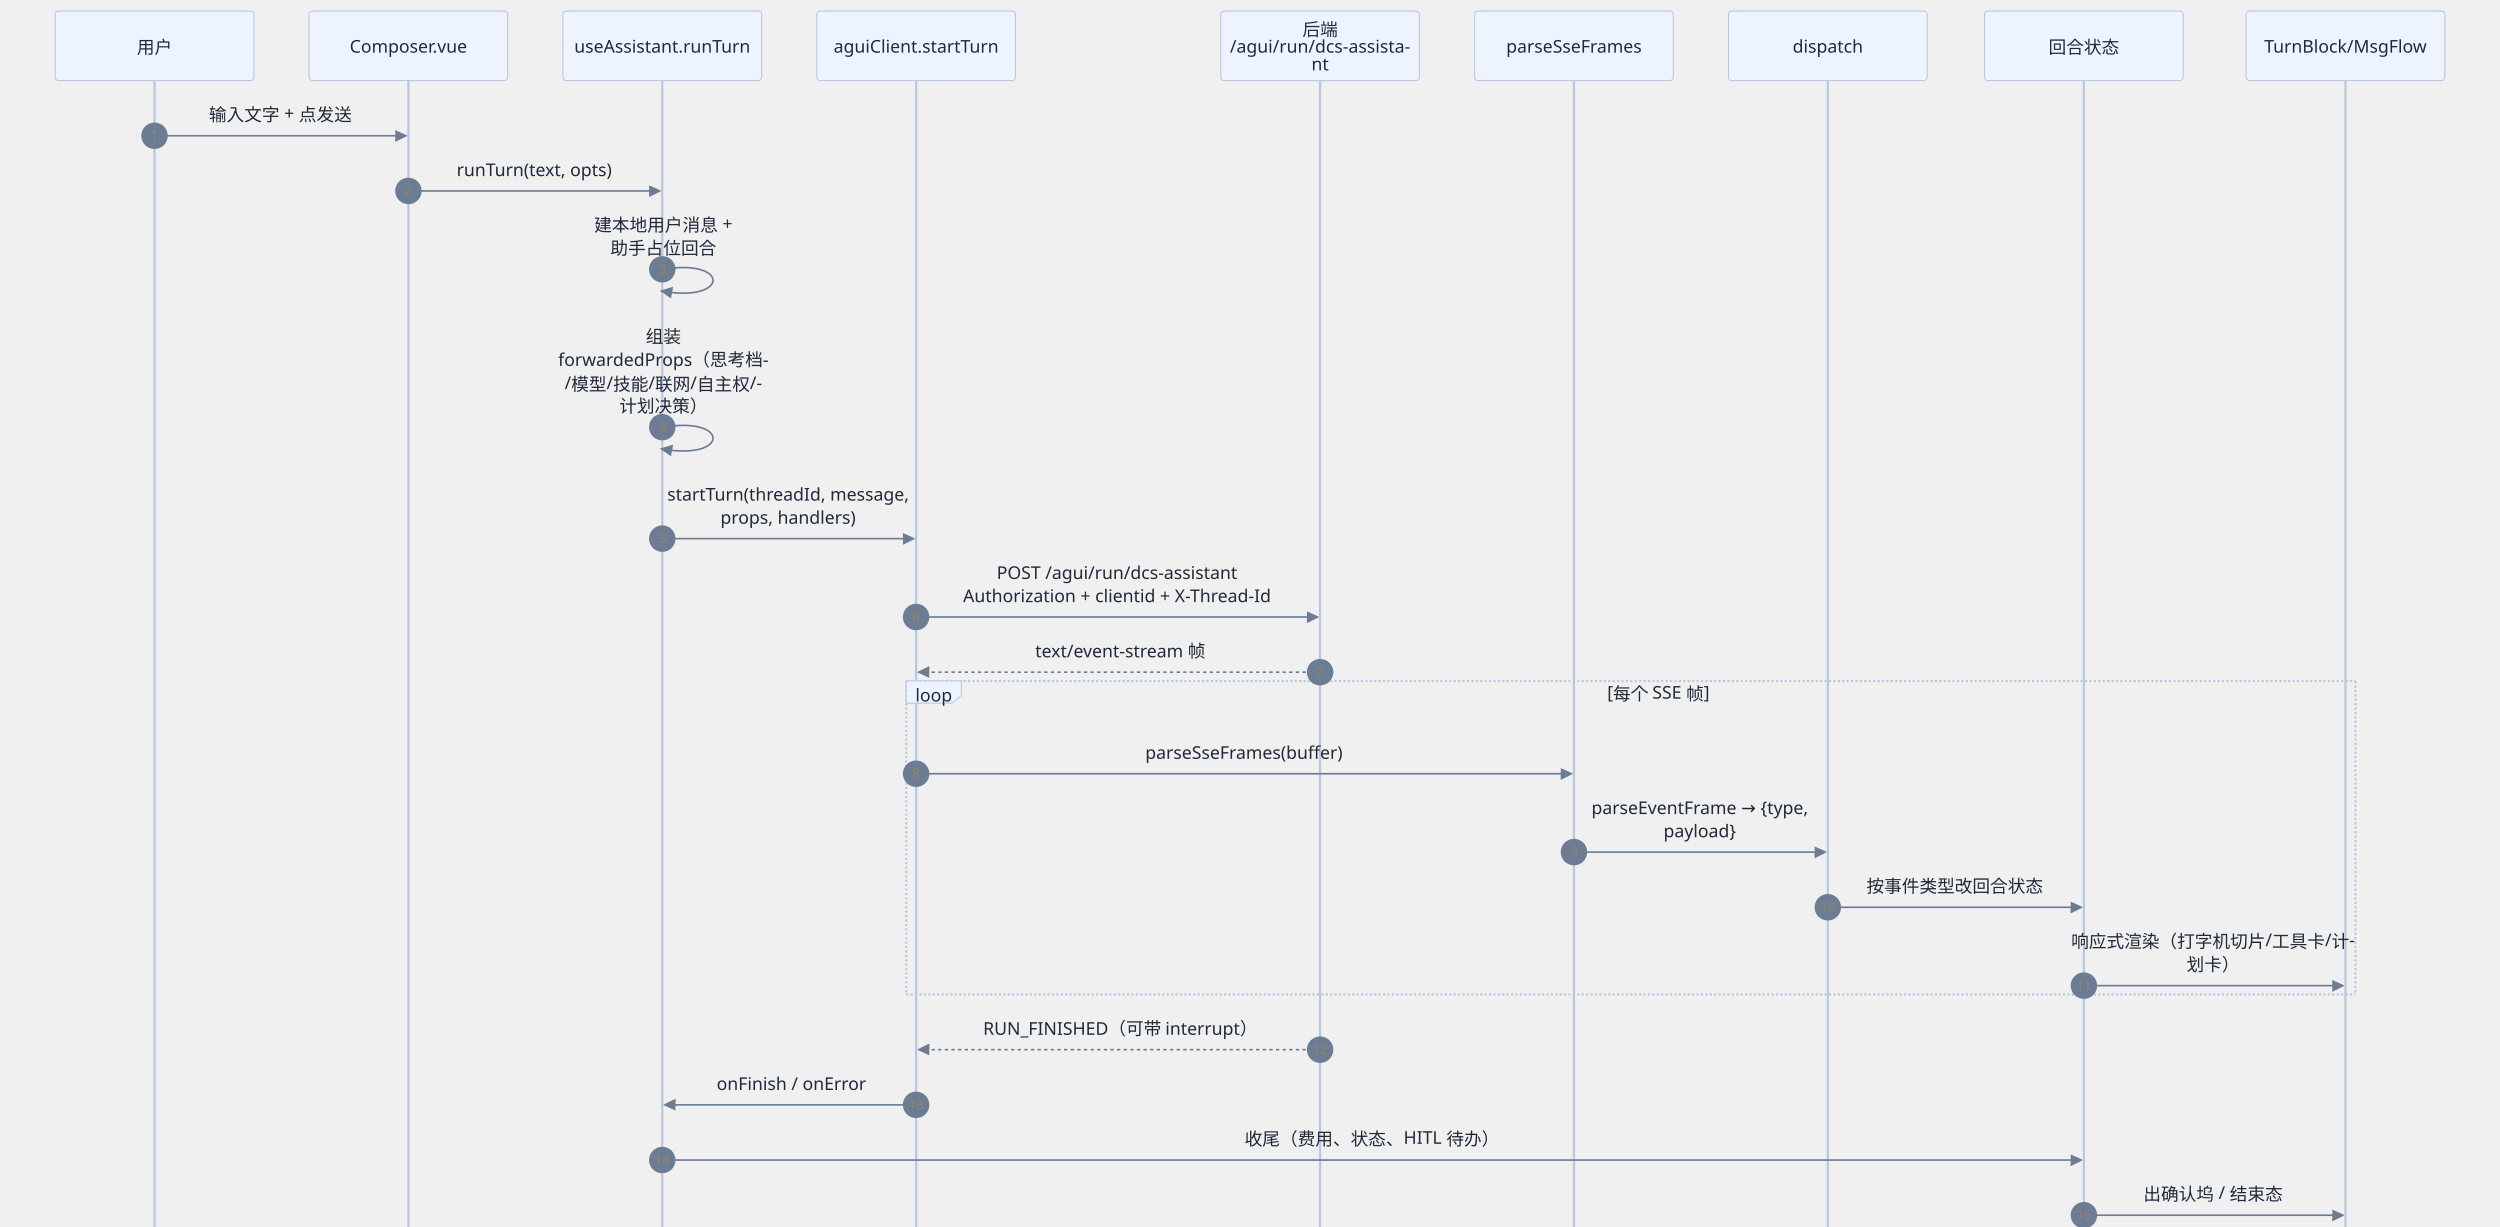
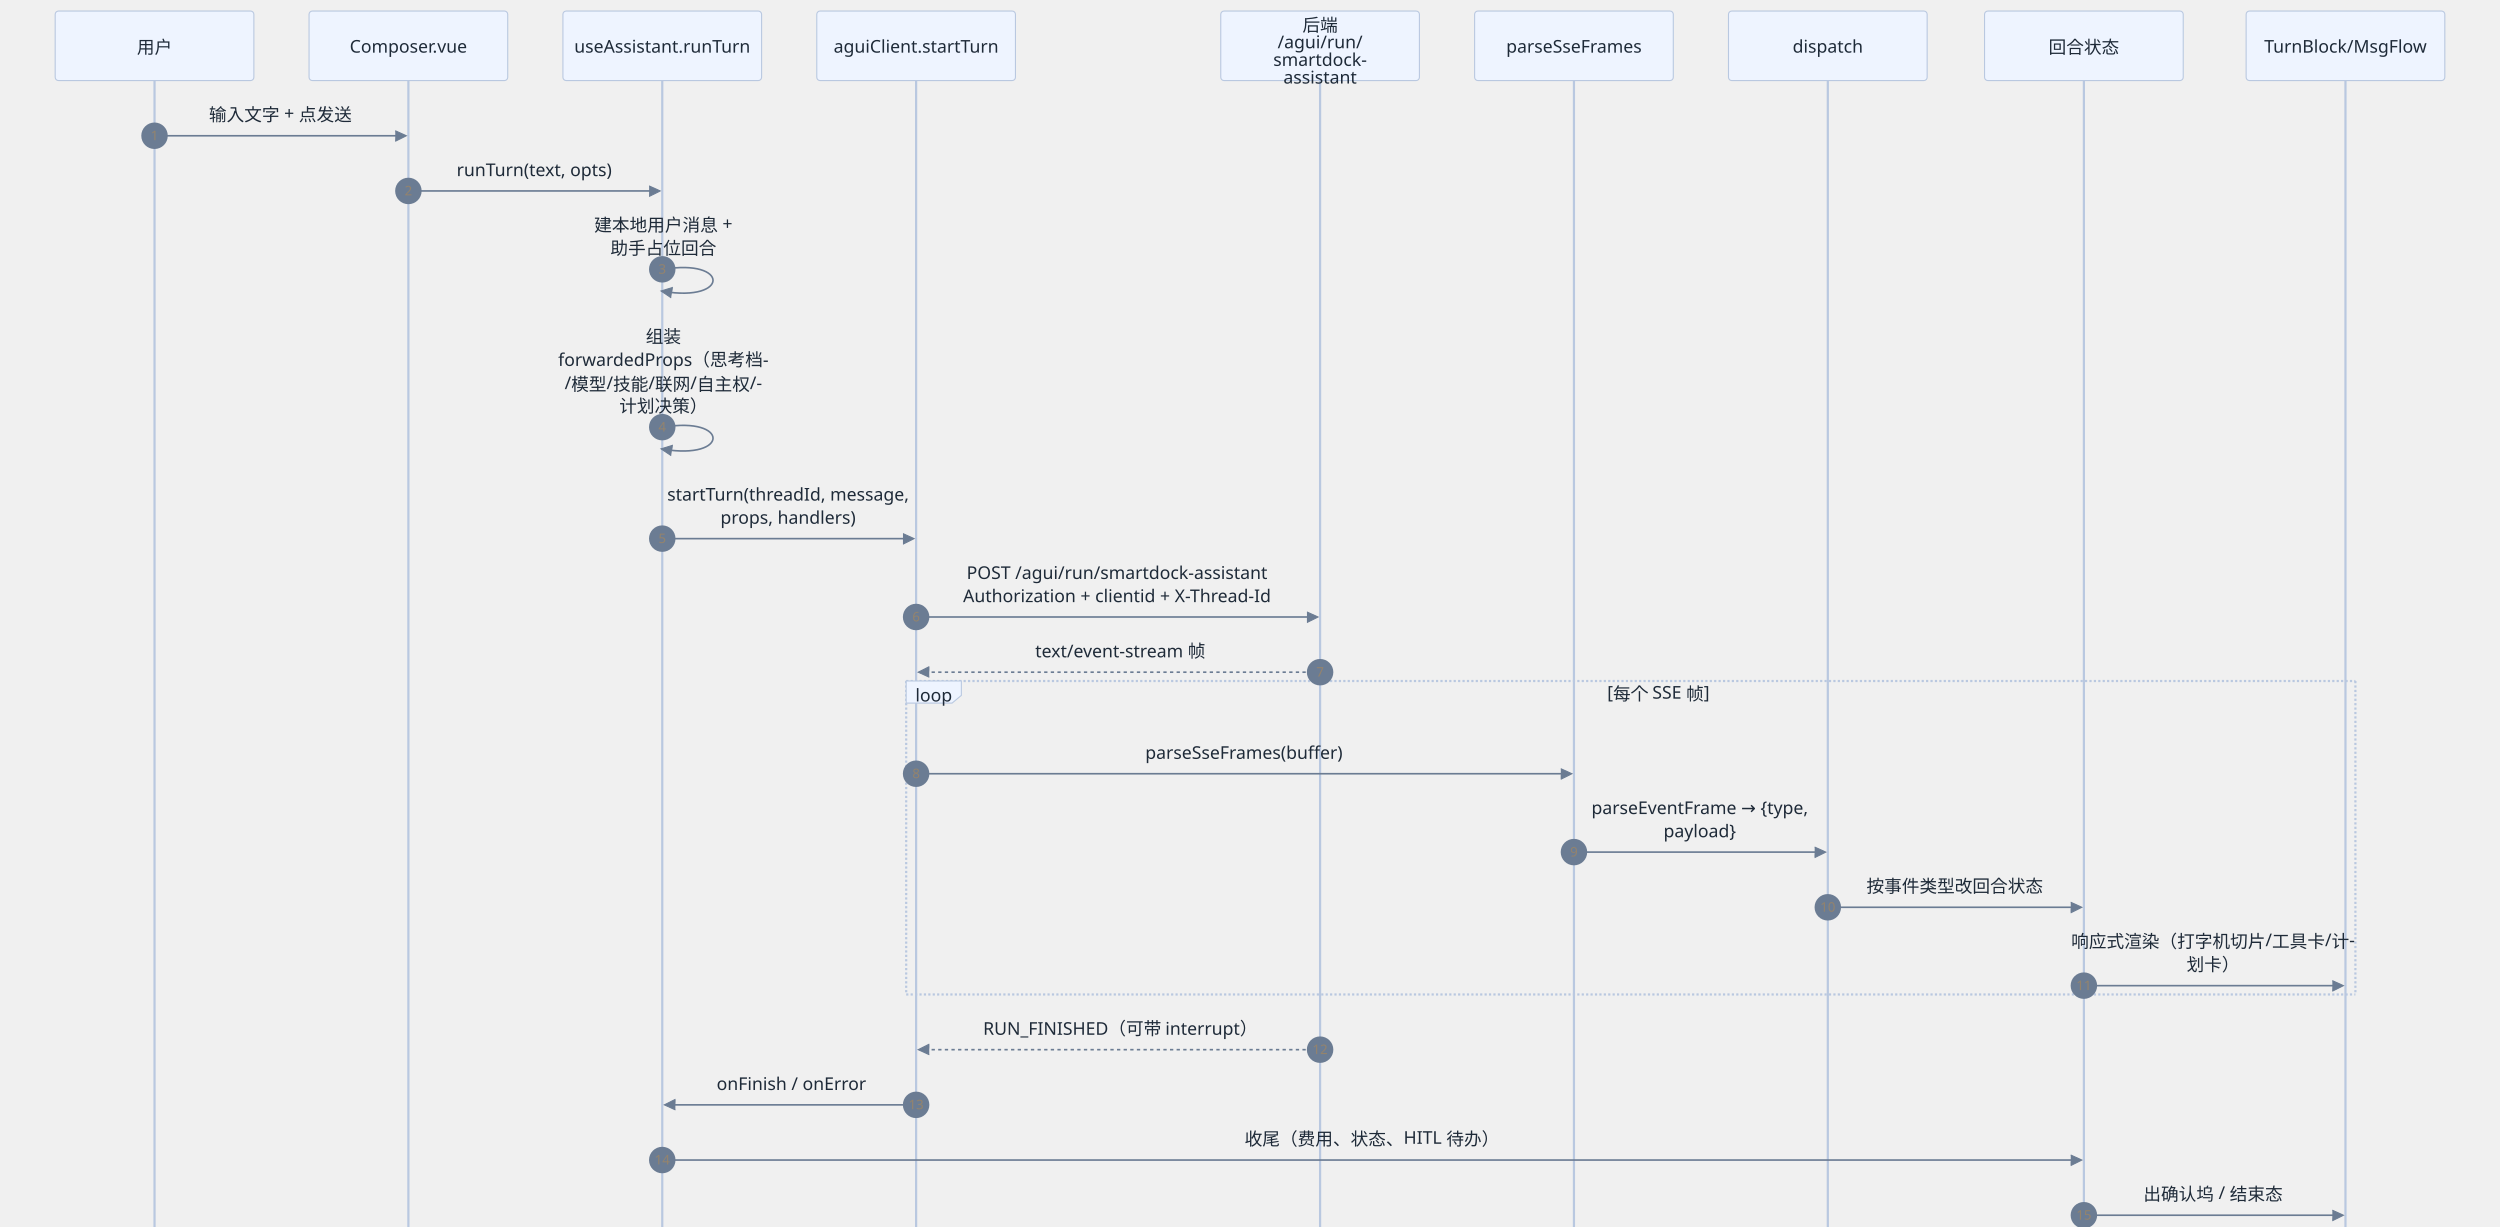
<svg xmlns="http://www.w3.org/2000/svg" id="mfrontend07" width="100%" style="max-width: 2265px;" viewBox="-50 -10 2265 1111" role="graphics-document document" aria-roledescription="sequence">
  <g>
    <line id="actor59" x1="2075" y1="63" x2="2075" y2="2000" class="actor-line 200" stroke-width="0.5px" stroke="#999" name="V" data-et="life-line" data-id="V" />
    <g id="root-59" data-et="participant" data-type="participant" data-id="V">
      <rect x="1985" y="0" fill="#eaeaea" stroke="#666" width="180" height="63" name="V" rx="3" ry="3" class="actor actor-top" />
      <text x="2075" y="31.5" dominant-baseline="central" alignment-baseline="central" class="actor actor-box" style="text-anchor: middle; font-size: 16px; font-weight: 400; font-family: &quot;Microsoft YaHei&quot;, &quot;PingFang SC&quot;, &quot;Noto Sans SC&quot;, sans-serif;">
        <tspan x="2075" dy="0">TurnBlock/MsgFlow</tspan>
      </text>
    </g>
  </g>
  <g>
    <line id="actor58" x1="1838" y1="63" x2="1838" y2="2000" class="actor-line 200" stroke-width="0.5px" stroke="#999" name="T" data-et="life-line" data-id="T" />
    <g id="root-58" data-et="participant" data-type="participant" data-id="T">
      <rect x="1748" y="0" fill="#eaeaea" stroke="#666" width="180" height="63" name="T" rx="3" ry="3" class="actor actor-top" />
      <text x="1838" y="31.5" dominant-baseline="central" alignment-baseline="central" class="actor actor-box" style="text-anchor: middle; font-size: 16px; font-weight: 400; font-family: &quot;Microsoft YaHei&quot;, &quot;PingFang SC&quot;, &quot;Noto Sans SC&quot;, sans-serif;">
        <tspan x="1838" dy="0">回合状态</tspan>
      </text>
    </g>
  </g>
  <g>
    <line id="actor57" x1="1606" y1="63" x2="1606" y2="2000" class="actor-line 200" stroke-width="0.5px" stroke="#999" name="D" data-et="life-line" data-id="D" />
    <g id="root-57" data-et="participant" data-type="participant" data-id="D">
      <rect x="1516" y="0" fill="#eaeaea" stroke="#666" width="180" height="63" name="D" rx="3" ry="3" class="actor actor-top" />
      <text x="1606" y="31.5" dominant-baseline="central" alignment-baseline="central" class="actor actor-box" style="text-anchor: middle; font-size: 16px; font-weight: 400; font-family: &quot;Microsoft YaHei&quot;, &quot;PingFang SC&quot;, &quot;Noto Sans SC&quot;, sans-serif;">
        <tspan x="1606" dy="0">dispatch</tspan>
      </text>
    </g>
  </g>
  <g>
    <line id="actor56" x1="1376" y1="63" x2="1376" y2="2000" class="actor-line 200" stroke-width="0.5px" stroke="#999" name="P" data-et="life-line" data-id="P" />
    <g id="root-56" data-et="participant" data-type="participant" data-id="P">
      <rect x="1286" y="0" fill="#eaeaea" stroke="#666" width="180" height="63" name="P" rx="3" ry="3" class="actor actor-top" />
      <text x="1376" y="31.5" dominant-baseline="central" alignment-baseline="central" class="actor actor-box" style="text-anchor: middle; font-size: 16px; font-weight: 400; font-family: &quot;Microsoft YaHei&quot;, &quot;PingFang SC&quot;, &quot;Noto Sans SC&quot;, sans-serif;">
        <tspan x="1376" dy="0">parseSseFrames</tspan>
      </text>
    </g>
  </g>
  <g>
    <line id="actor55" x1="1146" y1="63" x2="1146" y2="2000" class="actor-line 200" stroke-width="0.5px" stroke="#999" name="B" data-et="life-line" data-id="B" />
    <g id="root-55" data-et="participant" data-type="participant" data-id="B">
      <rect x="1056" y="0" fill="#eaeaea" stroke="#666" width="180" height="63" name="B" rx="3" ry="3" class="actor actor-top" />
      <text x="1146" y="31.5" dominant-baseline="central" alignment-baseline="central" class="actor actor-box" style="text-anchor: middle; font-size: 16px; font-weight: 400; font-family: &quot;Microsoft YaHei&quot;, &quot;PingFang SC&quot;, &quot;Noto Sans SC&quot;, sans-serif;">
-         <tspan x="1146" dy="-16">后端</tspan>
-       </text>
-       <text x="1146" y="31.5" dominant-baseline="central" alignment-baseline="central" class="actor actor-box" style="text-anchor: middle; font-size: 16px; font-weight: 400; font-family: &quot;Microsoft YaHei&quot;, &quot;PingFang SC&quot;, &quot;Noto Sans SC&quot;, sans-serif;">
-         <tspan x="1146" dy="0">/agui/run/dcs-assista-</tspan>
-       </text>
-       <text x="1146" y="31.5" dominant-baseline="central" alignment-baseline="central" class="actor actor-box" style="text-anchor: middle; font-size: 16px; font-weight: 400; font-family: &quot;Microsoft YaHei&quot;, &quot;PingFang SC&quot;, &quot;Noto Sans SC&quot;, sans-serif;">
-         <tspan x="1146" dy="16">nt</tspan>
+         <tspan x="1146" dy="-20">后端</tspan>
+       </text>
+       <text x="1146" y="31.5" dominant-baseline="central" alignment-baseline="central" class="actor actor-box" style="text-anchor: middle; font-size: 16px; font-weight: 400; font-family: &quot;Microsoft YaHei&quot;, &quot;PingFang SC&quot;, &quot;Noto Sans SC&quot;, sans-serif;">
+         <tspan x="1146" dy="-4">/agui/run/</tspan>
+       </text>
+       <text x="1146" y="31.5" dominant-baseline="central" alignment-baseline="central" class="actor actor-box" style="text-anchor: middle; font-size: 16px; font-weight: 400; font-family: &quot;Microsoft YaHei&quot;, &quot;PingFang SC&quot;, &quot;Noto Sans SC&quot;, sans-serif;">
+         <tspan x="1146" dy="12">smartdock-</tspan>
+       </text>
+       <text x="1146" y="31.5" dominant-baseline="central" alignment-baseline="central" class="actor actor-box" style="text-anchor: middle; font-size: 16px; font-weight: 400; font-family: &quot;Microsoft YaHei&quot;, &quot;PingFang SC&quot;, &quot;Noto Sans SC&quot;, sans-serif;">
+         <tspan x="1146" dy="28">assistant</tspan>
      </text>
    </g>
  </g>
  <g>
    <line id="actor54" x1="780" y1="63" x2="780" y2="2000" class="actor-line 200" stroke-width="0.5px" stroke="#999" name="AC" data-et="life-line" data-id="AC" />
    <g id="root-54" data-et="participant" data-type="participant" data-id="AC">
      <rect x="690" y="0" fill="#eaeaea" stroke="#666" width="180" height="63" name="AC" rx="3" ry="3" class="actor actor-top" />
      <text x="780" y="31.5" dominant-baseline="central" alignment-baseline="central" class="actor actor-box" style="text-anchor: middle; font-size: 16px; font-weight: 400; font-family: &quot;Microsoft YaHei&quot;, &quot;PingFang SC&quot;, &quot;Noto Sans SC&quot;, sans-serif;">
        <tspan x="780" dy="0">aguiClient.startTurn</tspan>
      </text>
    </g>
  </g>
  <g>
    <line id="actor53" x1="550" y1="63" x2="550" y2="2000" class="actor-line 200" stroke-width="0.5px" stroke="#999" name="UA" data-et="life-line" data-id="UA" />
    <g id="root-53" data-et="participant" data-type="participant" data-id="UA">
      <rect x="460" y="0" fill="#eaeaea" stroke="#666" width="180" height="63" name="UA" rx="3" ry="3" class="actor actor-top" />
      <text x="550" y="31.5" dominant-baseline="central" alignment-baseline="central" class="actor actor-box" style="text-anchor: middle; font-size: 16px; font-weight: 400; font-family: &quot;Microsoft YaHei&quot;, &quot;PingFang SC&quot;, &quot;Noto Sans SC&quot;, sans-serif;">
        <tspan x="550" dy="0">useAssistant.runTurn</tspan>
      </text>
    </g>
  </g>
  <g>
    <line id="actor52" x1="320" y1="63" x2="320" y2="2000" class="actor-line 200" stroke-width="0.5px" stroke="#999" name="C" data-et="life-line" data-id="C" />
    <g id="root-52" data-et="participant" data-type="participant" data-id="C">
      <rect x="230" y="0" fill="#eaeaea" stroke="#666" width="180" height="63" name="C" rx="3" ry="3" class="actor actor-top" />
      <text x="320" y="31.5" dominant-baseline="central" alignment-baseline="central" class="actor actor-box" style="text-anchor: middle; font-size: 16px; font-weight: 400; font-family: &quot;Microsoft YaHei&quot;, &quot;PingFang SC&quot;, &quot;Noto Sans SC&quot;, sans-serif;">
        <tspan x="320" dy="0">Composer.vue</tspan>
      </text>
    </g>
  </g>
  <g>
    <line id="actor51" x1="90" y1="63" x2="90" y2="2000" class="actor-line 200" stroke-width="0.5px" stroke="#999" name="U" data-et="life-line" data-id="U" />
    <g id="root-51" data-et="participant" data-type="participant" data-id="U">
      <rect x="0" y="0" fill="#eaeaea" stroke="#666" width="180" height="63" name="U" rx="3" ry="3" class="actor actor-top" />
      <text x="90" y="31.5" dominant-baseline="central" alignment-baseline="central" class="actor actor-box" style="text-anchor: middle; font-size: 16px; font-weight: 400; font-family: &quot;Microsoft YaHei&quot;, &quot;PingFang SC&quot;, &quot;Noto Sans SC&quot;, sans-serif;">
        <tspan x="90" dy="0">用户</tspan>
      </text>
    </g>
  </g>
  <style>#mfrontend07{font-family:"Microsoft YaHei","PingFang SC","Noto Sans SC",sans-serif;font-size:14px;fill:#1e2a38;}@keyframes edge-animation-frame{from{stroke-dashoffset:0;}}@keyframes dash{to{stroke-dashoffset:0;}}#mfrontend07 .edge-animation-slow{stroke-dasharray:9,5!important;stroke-dashoffset:900;animation:dash 50s linear infinite;stroke-linecap:round;}#mfrontend07 .edge-animation-fast{stroke-dasharray:9,5!important;stroke-dashoffset:900;animation:dash 20s linear infinite;stroke-linecap:round;}#mfrontend07 .error-icon{fill:#ffffff;}#mfrontend07 .error-text{fill:#000000;stroke:#000000;}#mfrontend07 .edge-thickness-normal{stroke-width:1px;}#mfrontend07 .edge-thickness-thick{stroke-width:3.5px;}#mfrontend07 .edge-pattern-solid{stroke-dasharray:0;}#mfrontend07 .edge-thickness-invisible{stroke-width:0;fill:none;}#mfrontend07 .edge-pattern-dashed{stroke-dasharray:3;}#mfrontend07 .edge-pattern-dotted{stroke-dasharray:2;}#mfrontend07 .marker{fill:#6b7c93;stroke:#6b7c93;}#mfrontend07 .marker.cross{stroke:#6b7c93;}#mfrontend07 svg{font-family:"Microsoft YaHei","PingFang SC","Noto Sans SC",sans-serif;font-size:14px;}#mfrontend07 p{margin:0;}#mfrontend07 .actor{stroke:#b9c8e0;fill:#eef4ff;stroke-width:1;}#mfrontend07 rect.actor.outer-path[data-look="neo"]{filter:drop-shadow( 1px 2px 2px rgba(185,185,185,1));}#mfrontend07 rect.note[data-look="neo"]{stroke:#f3c98b;fill:#fff7ed;filter:drop-shadow( 1px 2px 2px rgba(185,185,185,1));}#mfrontend07 text.actor&gt;tspan{fill:#1e2a38;stroke:none;}#mfrontend07 .actor-line{stroke:#b9c8e0;}#mfrontend07 .innerArc{stroke-width:1.5;stroke-dasharray:none;}#mfrontend07 .messageLine0{stroke-width:1.5;stroke-dasharray:none;stroke:#6b7c93;}#mfrontend07 .messageLine1{stroke-width:1.5;stroke-dasharray:2,2;stroke:#6b7c93;}#mfrontend07 [id$="-arrowhead"] path{fill:#6b7c93;stroke:#6b7c93;}#mfrontend07 .sequenceNumber{fill:#94836c;}#mfrontend07 [id$="-sequencenumber"]{fill:#6b7c93;}#mfrontend07 [id$="-crosshead"] path{fill:#6b7c93;stroke:#6b7c93;}#mfrontend07 .messageText{fill:#1e2a38;stroke:none;}#mfrontend07 .labelBox{stroke:#b9c8e0;fill:#eef4ff;filter:none;}#mfrontend07 .labelText,#mfrontend07 .labelText&gt;tspan{fill:#1e2a38;stroke:none;}#mfrontend07 .loopText,#mfrontend07 .loopText&gt;tspan{fill:#1e2a38;stroke:none;}#mfrontend07 .sectionTitle,#mfrontend07 .sectionTitle&gt;tspan{fill:#1e2a38;stroke:none;}#mfrontend07 .loopLine{stroke-width:2px;stroke-dasharray:2,2;stroke:#b9c8e0;fill:#b9c8e0;}#mfrontend07 .note{stroke:#f3c98b;fill:#fff7ed;}#mfrontend07 .noteText,#mfrontend07 .noteText&gt;tspan{fill:#7c3e06;stroke:none;font-weight:normal;}#mfrontend07 .activation0{fill:#e3edff;stroke:#8fb0e8;}#mfrontend07 .activation1{fill:#e3edff;stroke:#8fb0e8;}#mfrontend07 .activation2{fill:#e3edff;stroke:#8fb0e8;}#mfrontend07 .actorPopupMenu{position:absolute;}#mfrontend07 .actorPopupMenuPanel{position:absolute;fill:#eef4ff;box-shadow:0px 8px 16px 0px rgba(0,0,0,0.2);filter:drop-shadow(3px 5px 2px rgb(0 0 0 / 0.4));}#mfrontend07 .actor-man circle,#mfrontend07 line{fill:#eef4ff;stroke-width:2px;}#mfrontend07 g rect.rect{filter:drop-shadow( 1px 2px 2px rgba(185,185,185,1));stroke:#b9c8e0;}#mfrontend07 .node .neo-node{stroke:#b9c8e0;}#mfrontend07 [data-look="neo"].node rect,#mfrontend07 [data-look="neo"].cluster rect,#mfrontend07 [data-look="neo"].node polygon{stroke:url(#mfrontend07-gradient);filter:drop-shadow( 1px 2px 2px rgba(185,185,185,1));}#mfrontend07 [data-look="neo"].swimlane.cluster rect{filter:none;}#mfrontend07 [data-look="neo"].node path{stroke:url(#mfrontend07-gradient);stroke-width:1px;}#mfrontend07 [data-look="neo"].node .outer-path{filter:drop-shadow( 1px 2px 2px rgba(185,185,185,1));}#mfrontend07 [data-look="neo"].node .neo-line path{stroke:#b9c8e0;filter:none;}#mfrontend07 [data-look="neo"].node circle{stroke:url(#mfrontend07-gradient);filter:drop-shadow( 1px 2px 2px rgba(185,185,185,1));}#mfrontend07 [data-look="neo"].node circle .state-start{fill:#000000;}#mfrontend07 [data-look="neo"].icon-shape .icon{fill:url(#mfrontend07-gradient);filter:drop-shadow( 1px 2px 2px rgba(185,185,185,1));}#mfrontend07 [data-look="neo"].icon-shape .icon-neo path{stroke:url(#mfrontend07-gradient);filter:drop-shadow( 1px 2px 2px rgba(185,185,185,1));}#mfrontend07 :root{--mermaid-font-family:"Microsoft YaHei","PingFang SC","Noto Sans SC",sans-serif;}</style>
  <g />
  <defs>
    <symbol id="mfrontend07-computer" width="24" height="24">
      <path transform="scale(.5)" d="M2 2v13h20v-13h-20zm18 11h-16v-9h16v9zm-10.228 6l.466-1h3.524l.467 1h-4.457zm14.228 3h-24l2-6h2.104l-1.33 4h18.45l-1.297-4h2.073l2 6zm-5-10h-14v-7h14v7z" />
    </symbol>
  </defs>
  <defs>
    <symbol id="mfrontend07-database" fill-rule="evenodd" clip-rule="evenodd">
      <path transform="scale(.5)" d="M12.258.001l.256.004.255.005.253.008.251.01.249.012.247.015.246.016.242.019.241.02.239.023.236.024.233.027.231.028.229.031.225.032.223.034.22.036.217.038.214.04.211.041.208.043.205.045.201.046.198.048.194.05.191.051.187.053.183.054.18.056.175.057.172.059.168.06.163.061.16.063.155.064.15.066.074.033.073.033.071.034.07.034.069.035.068.035.067.035.066.035.064.036.064.036.062.036.06.036.06.037.058.037.058.037.055.038.055.038.053.038.052.038.051.039.05.039.048.039.047.039.045.04.044.04.043.04.041.04.04.041.039.041.037.041.036.041.034.041.033.042.032.042.03.042.029.042.027.042.026.043.024.043.023.043.021.043.02.043.018.044.017.043.015.044.013.044.012.044.011.045.009.044.007.045.006.045.004.045.002.045.001.045v17l-.001.045-.002.045-.004.045-.006.045-.007.045-.009.044-.011.045-.012.044-.013.044-.015.044-.017.043-.018.044-.02.043-.021.043-.023.043-.024.043-.026.043-.027.042-.029.042-.03.042-.032.042-.033.042-.034.041-.036.041-.037.041-.039.041-.04.041-.041.04-.043.04-.044.04-.045.04-.047.039-.048.039-.05.039-.051.039-.052.038-.053.038-.055.038-.055.038-.058.037-.058.037-.06.037-.06.036-.062.036-.064.036-.064.036-.066.035-.067.035-.068.035-.069.035-.07.034-.071.034-.073.033-.074.033-.15.066-.155.064-.16.063-.163.061-.168.06-.172.059-.175.057-.18.056-.183.054-.187.053-.191.051-.194.05-.198.048-.201.046-.205.045-.208.043-.211.041-.214.04-.217.038-.22.036-.223.034-.225.032-.229.031-.231.028-.233.027-.236.024-.239.023-.241.02-.242.019-.246.016-.247.015-.249.012-.251.01-.253.008-.255.005-.256.004-.258.001-.258-.001-.256-.004-.255-.005-.253-.008-.251-.01-.249-.012-.247-.015-.245-.016-.243-.019-.241-.02-.238-.023-.236-.024-.234-.027-.231-.028-.228-.031-.226-.032-.223-.034-.22-.036-.217-.038-.214-.04-.211-.041-.208-.043-.204-.045-.201-.046-.198-.048-.195-.05-.19-.051-.187-.053-.184-.054-.179-.056-.176-.057-.172-.059-.167-.06-.164-.061-.159-.063-.155-.064-.151-.066-.074-.033-.072-.033-.072-.034-.07-.034-.069-.035-.068-.035-.067-.035-.066-.035-.064-.036-.063-.036-.062-.036-.061-.036-.06-.037-.058-.037-.057-.037-.056-.038-.055-.038-.053-.038-.052-.038-.051-.039-.049-.039-.049-.039-.046-.039-.046-.04-.044-.04-.043-.04-.041-.04-.04-.041-.039-.041-.037-.041-.036-.041-.034-.041-.033-.042-.032-.042-.03-.042-.029-.042-.027-.042-.026-.043-.024-.043-.023-.043-.021-.043-.02-.043-.018-.044-.017-.043-.015-.044-.013-.044-.012-.044-.011-.045-.009-.044-.007-.045-.006-.045-.004-.045-.002-.045-.001-.045v-17l.001-.045.002-.045.004-.045.006-.045.007-.045.009-.044.011-.045.012-.044.013-.044.015-.044.017-.043.018-.044.02-.043.021-.043.023-.043.024-.043.026-.043.027-.042.029-.042.03-.042.032-.042.033-.042.034-.041.036-.041.037-.041.039-.041.04-.041.041-.04.043-.04.044-.04.046-.04.046-.039.049-.039.049-.039.051-.039.052-.038.053-.038.055-.038.056-.038.057-.037.058-.037.06-.037.061-.036.062-.036.063-.036.064-.036.066-.035.067-.035.068-.035.069-.035.07-.034.072-.034.072-.033.074-.033.151-.066.155-.064.159-.063.164-.061.167-.06.172-.059.176-.057.179-.056.184-.054.187-.053.19-.051.195-.05.198-.048.201-.046.204-.045.208-.043.211-.041.214-.04.217-.038.22-.036.223-.034.226-.032.228-.031.231-.028.234-.027.236-.024.238-.023.241-.02.243-.019.245-.016.247-.015.249-.012.251-.01.253-.008.255-.005.256-.004.258-.001.258.001zm-9.258 20.499v.01l.001.021.003.021.004.022.005.021.006.022.007.022.009.023.01.022.011.023.012.023.013.023.015.023.016.024.017.023.018.024.019.024.021.024.022.025.023.024.024.025.052.049.056.05.061.051.066.051.07.051.075.051.079.052.084.052.088.052.092.052.097.052.102.051.105.052.11.052.114.051.119.051.123.051.127.05.131.05.135.05.139.048.144.049.147.047.152.047.155.047.16.045.163.045.167.043.171.043.176.041.178.041.183.039.187.039.19.037.194.035.197.035.202.033.204.031.209.03.212.029.216.027.219.025.222.024.226.021.23.02.233.018.236.016.24.015.243.012.246.01.249.008.253.005.256.004.259.001.26-.001.257-.004.254-.005.25-.008.247-.011.244-.012.241-.014.237-.016.233-.018.231-.021.226-.021.224-.024.22-.026.216-.027.212-.028.21-.031.205-.031.202-.034.198-.034.194-.036.191-.037.187-.039.183-.04.179-.04.175-.042.172-.043.168-.044.163-.045.16-.046.155-.046.152-.047.148-.048.143-.049.139-.049.136-.05.131-.05.126-.05.123-.051.118-.052.114-.051.11-.052.106-.052.101-.052.096-.052.092-.052.088-.053.083-.051.079-.052.074-.052.07-.051.065-.051.06-.051.056-.05.051-.05.023-.024.023-.025.021-.024.02-.024.019-.024.018-.024.017-.024.015-.023.014-.024.013-.023.012-.023.01-.023.01-.022.008-.022.006-.022.006-.022.004-.022.004-.021.001-.021.001-.021v-4.127l-.077.055-.08.053-.083.054-.085.053-.087.052-.09.052-.093.051-.095.05-.097.05-.1.049-.102.049-.105.048-.106.047-.109.047-.111.046-.114.045-.115.045-.118.044-.12.043-.122.042-.124.042-.126.041-.128.04-.13.04-.132.038-.134.038-.135.037-.138.037-.139.035-.142.035-.143.034-.144.033-.147.032-.148.031-.15.03-.151.03-.153.029-.154.027-.156.027-.158.026-.159.025-.161.024-.162.023-.163.022-.165.021-.166.02-.167.019-.169.018-.169.017-.171.016-.173.015-.173.014-.175.013-.175.012-.177.011-.178.01-.179.008-.179.008-.181.006-.182.005-.182.004-.184.003-.184.002h-.37l-.184-.002-.184-.003-.182-.004-.182-.005-.181-.006-.179-.008-.179-.008-.178-.01-.176-.011-.176-.012-.175-.013-.173-.014-.172-.015-.171-.016-.17-.017-.169-.018-.167-.019-.166-.02-.165-.021-.163-.022-.162-.023-.161-.024-.159-.025-.157-.026-.156-.027-.155-.027-.153-.029-.151-.03-.15-.03-.148-.031-.146-.032-.145-.033-.143-.034-.141-.035-.14-.035-.137-.037-.136-.037-.134-.038-.132-.038-.13-.04-.128-.04-.126-.041-.124-.042-.122-.042-.12-.044-.117-.043-.116-.045-.113-.045-.112-.046-.109-.047-.106-.047-.105-.048-.102-.049-.1-.049-.097-.05-.095-.05-.093-.052-.09-.051-.087-.052-.085-.053-.083-.054-.08-.054-.077-.054v4.127zm0-5.654v.011l.001.021.003.021.004.021.005.022.006.022.007.022.009.022.01.022.011.023.012.023.013.023.015.024.016.023.017.024.018.024.019.024.021.024.022.024.023.025.024.024.052.05.056.05.061.05.066.051.07.051.075.052.079.051.084.052.088.052.092.052.097.052.102.052.105.052.11.051.114.051.119.052.123.05.127.051.131.05.135.049.139.049.144.048.147.048.152.047.155.046.16.045.163.045.167.044.171.042.176.042.178.04.183.04.187.038.19.037.194.036.197.034.202.033.204.032.209.03.212.028.216.027.219.025.222.024.226.022.23.02.233.018.236.016.24.014.243.012.246.01.249.008.253.006.256.003.259.001.26-.001.257-.003.254-.006.25-.008.247-.01.244-.012.241-.015.237-.016.233-.018.231-.02.226-.022.224-.024.22-.025.216-.027.212-.029.21-.03.205-.032.202-.033.198-.035.194-.036.191-.037.187-.039.183-.039.179-.041.175-.042.172-.043.168-.044.163-.045.16-.045.155-.047.152-.047.148-.048.143-.048.139-.05.136-.049.131-.05.126-.051.123-.051.118-.051.114-.052.11-.052.106-.052.101-.052.096-.052.092-.052.088-.052.083-.052.079-.052.074-.051.07-.052.065-.051.06-.05.056-.051.051-.049.023-.025.023-.024.021-.025.02-.024.019-.024.018-.024.017-.024.015-.023.014-.023.013-.024.012-.022.01-.023.01-.023.008-.022.006-.022.006-.022.004-.021.004-.022.001-.021.001-.021v-4.139l-.077.054-.08.054-.083.054-.085.052-.087.053-.09.051-.093.051-.095.051-.097.05-.1.049-.102.049-.105.048-.106.047-.109.047-.111.046-.114.045-.115.044-.118.044-.12.044-.122.042-.124.042-.126.041-.128.04-.13.039-.132.039-.134.038-.135.037-.138.036-.139.036-.142.035-.143.033-.144.033-.147.033-.148.031-.15.03-.151.03-.153.028-.154.028-.156.027-.158.026-.159.025-.161.024-.162.023-.163.022-.165.021-.166.02-.167.019-.169.018-.169.017-.171.016-.173.015-.173.014-.175.013-.175.012-.177.011-.178.009-.179.009-.179.007-.181.007-.182.005-.182.004-.184.003-.184.002h-.37l-.184-.002-.184-.003-.182-.004-.182-.005-.181-.007-.179-.007-.179-.009-.178-.009-.176-.011-.176-.012-.175-.013-.173-.014-.172-.015-.171-.016-.17-.017-.169-.018-.167-.019-.166-.02-.165-.021-.163-.022-.162-.023-.161-.024-.159-.025-.157-.026-.156-.027-.155-.028-.153-.028-.151-.03-.15-.03-.148-.031-.146-.033-.145-.033-.143-.033-.141-.035-.14-.036-.137-.036-.136-.037-.134-.038-.132-.039-.13-.039-.128-.04-.126-.041-.124-.042-.122-.043-.12-.043-.117-.044-.116-.044-.113-.046-.112-.046-.109-.046-.106-.047-.105-.048-.102-.049-.1-.049-.097-.05-.095-.051-.093-.051-.09-.051-.087-.053-.085-.052-.083-.054-.08-.054-.077-.054v4.139zm0-5.666v.011l.001.02.003.022.004.021.005.022.006.021.007.022.009.023.01.022.011.023.012.023.013.023.015.023.016.024.017.024.018.023.019.024.021.025.022.024.023.024.024.025.052.05.056.05.061.05.066.051.07.051.075.052.079.051.084.052.088.052.092.052.097.052.102.052.105.051.11.052.114.051.119.051.123.051.127.05.131.05.135.05.139.049.144.048.147.048.152.047.155.046.16.045.163.045.167.043.171.043.176.042.178.04.183.04.187.038.19.037.194.036.197.034.202.033.204.032.209.03.212.028.216.027.219.025.222.024.226.021.23.02.233.018.236.017.24.014.243.012.246.01.249.008.253.006.256.003.259.001.26-.001.257-.003.254-.006.25-.008.247-.01.244-.013.241-.014.237-.016.233-.018.231-.02.226-.022.224-.024.22-.025.216-.027.212-.029.21-.03.205-.032.202-.033.198-.035.194-.036.191-.037.187-.039.183-.039.179-.041.175-.042.172-.043.168-.044.163-.045.16-.045.155-.047.152-.047.148-.048.143-.049.139-.049.136-.049.131-.051.126-.05.123-.051.118-.052.114-.051.11-.052.106-.052.101-.052.096-.052.092-.052.088-.052.083-.052.079-.052.074-.052.07-.051.065-.051.06-.051.056-.05.051-.049.023-.025.023-.025.021-.024.02-.024.019-.024.018-.024.017-.024.015-.023.014-.024.013-.023.012-.023.01-.022.01-.023.008-.022.006-.022.006-.022.004-.022.004-.021.001-.021.001-.021v-4.153l-.077.054-.08.054-.083.053-.085.053-.087.053-.09.051-.093.051-.095.051-.097.05-.1.049-.102.048-.105.048-.106.048-.109.046-.111.046-.114.046-.115.044-.118.044-.12.043-.122.043-.124.042-.126.041-.128.04-.13.039-.132.039-.134.038-.135.037-.138.036-.139.036-.142.034-.143.034-.144.033-.147.032-.148.032-.15.03-.151.03-.153.028-.154.028-.156.027-.158.026-.159.024-.161.024-.162.023-.163.023-.165.021-.166.02-.167.019-.169.018-.169.017-.171.016-.173.015-.173.014-.175.013-.175.012-.177.01-.178.01-.179.009-.179.007-.181.006-.182.006-.182.004-.184.003-.184.001-.185.001-.185-.001-.184-.001-.184-.003-.182-.004-.182-.006-.181-.006-.179-.007-.179-.009-.178-.01-.176-.01-.176-.012-.175-.013-.173-.014-.172-.015-.171-.016-.17-.017-.169-.018-.167-.019-.166-.02-.165-.021-.163-.023-.162-.023-.161-.024-.159-.024-.157-.026-.156-.027-.155-.028-.153-.028-.151-.03-.15-.03-.148-.032-.146-.032-.145-.033-.143-.034-.141-.034-.14-.036-.137-.036-.136-.037-.134-.038-.132-.039-.13-.039-.128-.041-.126-.041-.124-.041-.122-.043-.12-.043-.117-.044-.116-.044-.113-.046-.112-.046-.109-.046-.106-.048-.105-.048-.102-.048-.1-.05-.097-.049-.095-.051-.093-.051-.09-.052-.087-.052-.085-.053-.083-.053-.08-.054-.077-.054v4.153zm8.74-8.179l-.257.004-.254.005-.25.008-.247.011-.244.012-.241.014-.237.016-.233.018-.231.021-.226.022-.224.023-.22.026-.216.027-.212.028-.21.031-.205.032-.202.033-.198.034-.194.036-.191.038-.187.038-.183.04-.179.041-.175.042-.172.043-.168.043-.163.045-.16.046-.155.046-.152.048-.148.048-.143.048-.139.049-.136.05-.131.05-.126.051-.123.051-.118.051-.114.052-.11.052-.106.052-.101.052-.096.052-.092.052-.088.052-.083.052-.079.052-.074.051-.07.052-.065.051-.06.05-.056.05-.051.05-.023.025-.023.024-.021.024-.02.025-.019.024-.018.024-.017.023-.015.024-.014.023-.013.023-.012.023-.01.023-.01.022-.008.022-.006.023-.006.021-.004.022-.004.021-.001.021-.001.021.001.021.001.021.004.021.004.022.006.021.006.023.008.022.01.022.01.023.012.023.013.023.014.023.015.024.017.023.018.024.019.024.02.025.021.024.023.024.023.025.051.05.056.05.06.05.065.051.07.052.074.051.079.052.083.052.088.052.092.052.096.052.101.052.106.052.11.052.114.052.118.051.123.051.126.051.131.05.136.05.139.049.143.048.148.048.152.048.155.046.16.046.163.045.168.043.172.043.175.042.179.041.183.04.187.038.191.038.194.036.198.034.202.033.205.032.21.031.212.028.216.027.22.026.224.023.226.022.231.021.233.018.237.016.241.014.244.012.247.011.25.008.254.005.257.004.26.001.26-.001.257-.004.254-.005.25-.008.247-.011.244-.012.241-.014.237-.016.233-.018.231-.021.226-.022.224-.023.22-.026.216-.027.212-.028.21-.031.205-.032.202-.033.198-.034.194-.036.191-.038.187-.038.183-.04.179-.041.175-.042.172-.043.168-.043.163-.045.16-.046.155-.046.152-.048.148-.048.143-.048.139-.049.136-.05.131-.05.126-.051.123-.051.118-.051.114-.052.11-.052.106-.052.101-.052.096-.052.092-.052.088-.052.083-.052.079-.052.074-.051.07-.052.065-.051.06-.05.056-.05.051-.05.023-.025.023-.024.021-.024.02-.025.019-.024.018-.024.017-.023.015-.024.014-.023.013-.023.012-.023.01-.023.01-.022.008-.022.006-.023.006-.021.004-.022.004-.021.001-.021.001-.021-.001-.021-.001-.021-.004-.021-.004-.022-.006-.021-.006-.023-.008-.022-.01-.022-.01-.023-.012-.023-.013-.023-.014-.023-.015-.024-.017-.023-.018-.024-.019-.024-.02-.025-.021-.024-.023-.024-.023-.025-.051-.05-.056-.05-.06-.05-.065-.051-.07-.052-.074-.051-.079-.052-.083-.052-.088-.052-.092-.052-.096-.052-.101-.052-.106-.052-.11-.052-.114-.052-.118-.051-.123-.051-.126-.051-.131-.05-.136-.05-.139-.049-.143-.048-.148-.048-.152-.048-.155-.046-.16-.046-.163-.045-.168-.043-.172-.043-.175-.042-.179-.041-.183-.04-.187-.038-.191-.038-.194-.036-.198-.034-.202-.033-.205-.032-.21-.031-.212-.028-.216-.027-.22-.026-.224-.023-.226-.022-.231-.021-.233-.018-.237-.016-.241-.014-.244-.012-.247-.011-.25-.008-.254-.005-.257-.004-.26-.001-.26.001z" />
    </symbol>
  </defs>
  <defs>
    <symbol id="mfrontend07-clock" width="24" height="24">
      <path transform="scale(.5)" d="M12 2c5.514 0 10 4.486 10 10s-4.486 10-10 10-10-4.486-10-10 4.486-10 10-10zm0-2c-6.627 0-12 5.373-12 12s5.373 12 12 12 12-5.373 12-12-5.373-12-12-12zm5.848 12.459c.202.038.202.333.001.372-1.907.361-6.045 1.111-6.547 1.111-.719 0-1.301-.582-1.301-1.301 0-.512.77-5.447 1.125-7.445.034-.192.312-.181.343.014l.985 6.238 5.394 1.011z" />
    </symbol>
  </defs>
  <defs>
    <marker id="mfrontend07-arrowhead" refX="7.9" refY="5" markerUnits="userSpaceOnUse" markerWidth="12" markerHeight="12" orient="auto-start-reverse">
      <path d="M -1 0 L 10 5 L 0 10 z" />
    </marker>
  </defs>
  <defs>
    <marker id="mfrontend07-crosshead" markerWidth="15" markerHeight="8" orient="auto" refX="4" refY="4.5">
      <path fill="none" stroke="#000000" stroke-width="1pt" d="M 1,2 L 6,7 M 6,2 L 1,7" style="stroke-dasharray: 0, 0;" />
    </marker>
  </defs>
  <defs>
    <marker id="mfrontend07-filled-head" refX="15.5" refY="7" markerWidth="20" markerHeight="28" orient="auto">
      <path d="M 18,7 L9,13 L14,7 L9,1 Z" />
    </marker>
  </defs>
  <defs>
    <marker id="mfrontend07-sequencenumber" refX="15" refY="15" markerWidth="60" markerHeight="40" orient="auto">
      <circle cx="15" cy="15" r="6" />
    </marker>
  </defs>
  <defs>
    <marker id="mfrontend07-solidTopArrowHead" refX="7.9" refY="7.25" markerUnits="userSpaceOnUse" markerWidth="12" markerHeight="12" orient="auto-start-reverse">
      <path d="M 0 0 L 10 8 L 0 8 z" />
    </marker>
  </defs>
  <defs>
    <marker id="mfrontend07-solidBottomArrowHead" refX="7.9" refY="0.75" markerUnits="userSpaceOnUse" markerWidth="12" markerHeight="12" orient="auto-start-reverse">
      <path d="M 0 0 L 10 0 L 0 8 z" />
    </marker>
  </defs>
  <defs>
    <marker id="mfrontend07-stickTopArrowHead" refX="7.5" refY="7" markerUnits="userSpaceOnUse" markerWidth="12" markerHeight="12" orient="auto-start-reverse">
      <path d="M 0 0 L 7 7" stroke="black" stroke-width="1.5" fill="none" />
    </marker>
  </defs>
  <defs>
    <marker id="mfrontend07-stickBottomArrowHead" refX="7.5" refY="0" markerUnits="userSpaceOnUse" markerWidth="12" markerHeight="12" orient="auto-start-reverse">
      <path d="M 0 7 L 7 0" stroke="black" stroke-width="1.5" fill="none" />
    </marker>
  </defs>
  <g data-et="control-structure" data-id="i13">
    <line x1="771" y1="607" x2="2084" y2="607" class="loopLine" />
    <line x1="2084" y1="607" x2="2084" y2="891" class="loopLine" />
    <line x1="771" y1="891" x2="2084" y2="891" class="loopLine" />
    <line x1="771" y1="607" x2="771" y2="891" class="loopLine" />
    <polygon points="771,607 821,607 821,620 812.6,627 771,627" class="labelBox" />
    <text x="796" y="620" text-anchor="middle" dominant-baseline="middle" alignment-baseline="middle" class="labelText" style="font-family: &quot;Microsoft YaHei&quot;, &quot;PingFang SC&quot;, &quot;Noto Sans SC&quot;, sans-serif; font-size: 16px; font-weight: 400;">loop</text>
    <text x="1452.5" y="623" text-anchor="middle" class="loopText" style="font-family: &quot;Microsoft YaHei&quot;, &quot;PingFang SC&quot;, &quot;Noto Sans SC&quot;, sans-serif; font-size: 16px; font-weight: 400;">
      <tspan x="1452.5">[每个 SSE 帧]</tspan>
    </text>
  </g>
  <text x="204" y="78" text-anchor="middle" dominant-baseline="middle" alignment-baseline="middle" class="messageText" dy="1em" style="font-family: &quot;Microsoft YaHei&quot;, &quot;PingFang SC&quot;, &quot;Noto Sans SC&quot;, sans-serif; font-size: 16px; font-weight: 400;">输入文字 + 点发送</text>
  <line x1="97" y1="113" x2="316" y2="113" class="messageLine0" data-et="message" data-id="i1" data-from="U" data-to="C" stroke-width="2" stroke="none" marker-end="url(#mfrontend07-arrowhead)" style="fill: none;" />
  <line x1="90" y1="113" x2="90" y2="113" stroke-width="0" marker-start="url(#mfrontend07-sequencenumber)" />
  <text x="90" y="117" font-family="sans-serif" font-size="12px" text-anchor="middle" class="sequenceNumber">1</text>
  <text x="434" y="128" text-anchor="middle" dominant-baseline="middle" alignment-baseline="middle" class="messageText" dy="1em" style="font-family: &quot;Microsoft YaHei&quot;, &quot;PingFang SC&quot;, &quot;Noto Sans SC&quot;, sans-serif; font-size: 16px; font-weight: 400;">runTurn(text, opts)</text>
  <line x1="327" y1="163" x2="546" y2="163" class="messageLine0" data-et="message" data-id="i2" data-from="C" data-to="UA" stroke-width="2" stroke="none" marker-end="url(#mfrontend07-arrowhead)" style="fill: none;" />
  <line x1="320" y1="163" x2="320" y2="163" stroke-width="0" marker-start="url(#mfrontend07-sequencenumber)" />
  <text x="320" y="167" font-family="sans-serif" font-size="12px" text-anchor="middle" class="sequenceNumber">2</text>
  <text x="551" y="178" text-anchor="middle" dominant-baseline="middle" alignment-baseline="middle" class="messageText" dy="1em" style="font-family: &quot;Microsoft YaHei&quot;, &quot;PingFang SC&quot;, &quot;Noto Sans SC&quot;, sans-serif; font-size: 16px; font-weight: 400;">建本地用户消息 +</text>
  <text x="551" y="199" text-anchor="middle" dominant-baseline="middle" alignment-baseline="middle" class="messageText" dy="1em" style="font-family: &quot;Microsoft YaHei&quot;, &quot;PingFang SC&quot;, &quot;Noto Sans SC&quot;, sans-serif; font-size: 16px; font-weight: 400;">助手占位回合</text>
  <path d="M 551,234 C 611,224 611,264 551,254" class="messageLine0" data-et="message" data-id="i3" data-from="UA" data-to="UA" stroke-width="2" stroke="none" marker-end="url(#mfrontend07-arrowhead)" x1="557" style="fill: none;" />
  <line x1="550" y1="234" x2="550" y2="234" stroke-width="0" marker-start="url(#mfrontend07-sequencenumber)" />
  <text x="550" y="238" font-family="sans-serif" font-size="12px" text-anchor="middle" class="sequenceNumber">3</text>
  <text x="551" y="279" text-anchor="middle" dominant-baseline="middle" alignment-baseline="middle" class="messageText" dy="1em" style="font-family: &quot;Microsoft YaHei&quot;, &quot;PingFang SC&quot;, &quot;Noto Sans SC&quot;, sans-serif; font-size: 16px; font-weight: 400;">组装</text>
  <text x="551" y="300" text-anchor="middle" dominant-baseline="middle" alignment-baseline="middle" class="messageText" dy="1em" style="font-family: &quot;Microsoft YaHei&quot;, &quot;PingFang SC&quot;, &quot;Noto Sans SC&quot;, sans-serif; font-size: 16px; font-weight: 400;">forwardedProps（思考档-</text>
  <text x="551" y="321" text-anchor="middle" dominant-baseline="middle" alignment-baseline="middle" class="messageText" dy="1em" style="font-family: &quot;Microsoft YaHei&quot;, &quot;PingFang SC&quot;, &quot;Noto Sans SC&quot;, sans-serif; font-size: 16px; font-weight: 400;">/模型/技能/联网/自主权/-</text>
  <text x="551" y="342" text-anchor="middle" dominant-baseline="middle" alignment-baseline="middle" class="messageText" dy="1em" style="font-family: &quot;Microsoft YaHei&quot;, &quot;PingFang SC&quot;, &quot;Noto Sans SC&quot;, sans-serif; font-size: 16px; font-weight: 400;">计划决策）</text>
  <path d="M 551,377 C 611,367 611,407 551,397" class="messageLine0" data-et="message" data-id="i4" data-from="UA" data-to="UA" stroke-width="2" stroke="none" marker-end="url(#mfrontend07-arrowhead)" x1="557" style="fill: none;" />
  <line x1="550" y1="377" x2="550" y2="377" stroke-width="0" marker-start="url(#mfrontend07-sequencenumber)" />
  <text x="550" y="381" font-family="sans-serif" font-size="12px" text-anchor="middle" class="sequenceNumber">4</text>
  <text x="664" y="422" text-anchor="middle" dominant-baseline="middle" alignment-baseline="middle" class="messageText" dy="1em" style="font-family: &quot;Microsoft YaHei&quot;, &quot;PingFang SC&quot;, &quot;Noto Sans SC&quot;, sans-serif; font-size: 16px; font-weight: 400;">startTurn(threadId, message,</text>
  <text x="664" y="443" text-anchor="middle" dominant-baseline="middle" alignment-baseline="middle" class="messageText" dy="1em" style="font-family: &quot;Microsoft YaHei&quot;, &quot;PingFang SC&quot;, &quot;Noto Sans SC&quot;, sans-serif; font-size: 16px; font-weight: 400;">props, handlers)</text>
  <line x1="557" y1="478" x2="776" y2="478" class="messageLine0" data-et="message" data-id="i5" data-from="UA" data-to="AC" stroke-width="2" stroke="none" marker-end="url(#mfrontend07-arrowhead)" style="fill: none;" />
  <line x1="550" y1="478" x2="550" y2="478" stroke-width="0" marker-start="url(#mfrontend07-sequencenumber)" />
  <text x="550" y="482" font-family="sans-serif" font-size="12px" text-anchor="middle" class="sequenceNumber">5</text>
-   <text x="962" y="493" text-anchor="middle" dominant-baseline="middle" alignment-baseline="middle" class="messageText" dy="1em" style="font-family: &quot;Microsoft YaHei&quot;, &quot;PingFang SC&quot;, &quot;Noto Sans SC&quot;, sans-serif; font-size: 16px; font-weight: 400;">POST /agui/run/dcs-assistant</text>
+   <text x="962" y="493" text-anchor="middle" dominant-baseline="middle" alignment-baseline="middle" class="messageText" dy="1em" style="font-family: &quot;Microsoft YaHei&quot;, &quot;PingFang SC&quot;, &quot;Noto Sans SC&quot;, sans-serif; font-size: 16px; font-weight: 400;">POST /agui/run/smartdock-assistant</text>
  <text x="962" y="514" text-anchor="middle" dominant-baseline="middle" alignment-baseline="middle" class="messageText" dy="1em" style="font-family: &quot;Microsoft YaHei&quot;, &quot;PingFang SC&quot;, &quot;Noto Sans SC&quot;, sans-serif; font-size: 16px; font-weight: 400;">Authorization + clientid + X-Thread-Id</text>
  <line x1="787" y1="549" x2="1142" y2="549" class="messageLine0" data-et="message" data-id="i6" data-from="AC" data-to="B" stroke-width="2" stroke="none" marker-end="url(#mfrontend07-arrowhead)" style="fill: none;" />
  <line x1="780" y1="549" x2="780" y2="549" stroke-width="0" marker-start="url(#mfrontend07-sequencenumber)" />
  <text x="780" y="553" font-family="sans-serif" font-size="12px" text-anchor="middle" class="sequenceNumber">6</text>
  <text x="965" y="564" text-anchor="middle" dominant-baseline="middle" alignment-baseline="middle" class="messageText" dy="1em" style="font-family: &quot;Microsoft YaHei&quot;, &quot;PingFang SC&quot;, &quot;Noto Sans SC&quot;, sans-serif; font-size: 16px; font-weight: 400;">text/event-stream 帧</text>
  <line x1="1151" y1="599" x2="784" y2="599" class="messageLine1" data-et="message" data-id="i7" data-from="B" data-to="AC" stroke-width="2" stroke="none" marker-end="url(#mfrontend07-arrowhead)" style="stroke-dasharray: 3, 3; fill: none;" />
  <line x1="1146" y1="599" x2="1146" y2="599" stroke-width="0" marker-start="url(#mfrontend07-sequencenumber)" />
  <text x="1146" y="603" font-family="sans-serif" font-size="12px" text-anchor="middle" class="sequenceNumber">7</text>
  <text x="1077" y="656" text-anchor="middle" dominant-baseline="middle" alignment-baseline="middle" class="messageText" dy="1em" style="font-family: &quot;Microsoft YaHei&quot;, &quot;PingFang SC&quot;, &quot;Noto Sans SC&quot;, sans-serif; font-size: 16px; font-weight: 400;">parseSseFrames(buffer)</text>
  <line x1="787" y1="691" x2="1372" y2="691" class="messageLine0" data-et="message" data-id="i9" data-from="AC" data-to="P" stroke-width="2" stroke="none" marker-end="url(#mfrontend07-arrowhead)" style="fill: none;" />
  <line x1="780" y1="691" x2="780" y2="691" stroke-width="0" marker-start="url(#mfrontend07-sequencenumber)" />
  <text x="780" y="695" font-family="sans-serif" font-size="12px" text-anchor="middle" class="sequenceNumber">8</text>
  <text x="1490" y="706" text-anchor="middle" dominant-baseline="middle" alignment-baseline="middle" class="messageText" dy="1em" style="font-family: &quot;Microsoft YaHei&quot;, &quot;PingFang SC&quot;, &quot;Noto Sans SC&quot;, sans-serif; font-size: 16px; font-weight: 400;">parseEventFrame → {type,</text>
  <text x="1490" y="727" text-anchor="middle" dominant-baseline="middle" alignment-baseline="middle" class="messageText" dy="1em" style="font-family: &quot;Microsoft YaHei&quot;, &quot;PingFang SC&quot;, &quot;Noto Sans SC&quot;, sans-serif; font-size: 16px; font-weight: 400;">payload}</text>
  <line x1="1383" y1="762" x2="1602" y2="762" class="messageLine0" data-et="message" data-id="i10" data-from="P" data-to="D" stroke-width="2" stroke="none" marker-end="url(#mfrontend07-arrowhead)" style="fill: none;" />
  <line x1="1376" y1="762" x2="1376" y2="762" stroke-width="0" marker-start="url(#mfrontend07-sequencenumber)" />
  <text x="1376" y="766" font-family="sans-serif" font-size="12px" text-anchor="middle" class="sequenceNumber">9</text>
  <text x="1721" y="777" text-anchor="middle" dominant-baseline="middle" alignment-baseline="middle" class="messageText" dy="1em" style="font-family: &quot;Microsoft YaHei&quot;, &quot;PingFang SC&quot;, &quot;Noto Sans SC&quot;, sans-serif; font-size: 16px; font-weight: 400;">按事件类型改回合状态</text>
  <line x1="1613" y1="812" x2="1834" y2="812" class="messageLine0" data-et="message" data-id="i11" data-from="D" data-to="T" stroke-width="2" stroke="none" marker-end="url(#mfrontend07-arrowhead)" style="fill: none;" />
  <line x1="1606" y1="812" x2="1606" y2="812" stroke-width="0" marker-start="url(#mfrontend07-sequencenumber)" />
  <text x="1606" y="816" font-family="sans-serif" font-size="12px" text-anchor="middle" class="sequenceNumber">10</text>
  <text x="1955" y="827" text-anchor="middle" dominant-baseline="middle" alignment-baseline="middle" class="messageText" dy="1em" style="font-family: &quot;Microsoft YaHei&quot;, &quot;PingFang SC&quot;, &quot;Noto Sans SC&quot;, sans-serif; font-size: 16px; font-weight: 400;">响应式渲染（打字机切片/工具卡/计-</text>
  <text x="1955" y="848" text-anchor="middle" dominant-baseline="middle" alignment-baseline="middle" class="messageText" dy="1em" style="font-family: &quot;Microsoft YaHei&quot;, &quot;PingFang SC&quot;, &quot;Noto Sans SC&quot;, sans-serif; font-size: 16px; font-weight: 400;">划卡）</text>
  <line x1="1845" y1="883" x2="2071" y2="883" class="messageLine0" data-et="message" data-id="i12" data-from="T" data-to="V" stroke-width="2" stroke="none" marker-end="url(#mfrontend07-arrowhead)" style="fill: none;" />
  <line x1="1838" y1="883" x2="1838" y2="883" stroke-width="0" marker-start="url(#mfrontend07-sequencenumber)" />
  <text x="1838" y="887" font-family="sans-serif" font-size="12px" text-anchor="middle" class="sequenceNumber">11</text>
  <text x="965" y="906" text-anchor="middle" dominant-baseline="middle" alignment-baseline="middle" class="messageText" dy="1em" style="font-family: &quot;Microsoft YaHei&quot;, &quot;PingFang SC&quot;, &quot;Noto Sans SC&quot;, sans-serif; font-size: 16px; font-weight: 400;">RUN_FINISHED（可带 interrupt）</text>
  <line x1="1151" y1="941" x2="784" y2="941" class="messageLine1" data-et="message" data-id="i14" data-from="B" data-to="AC" stroke-width="2" stroke="none" marker-end="url(#mfrontend07-arrowhead)" style="stroke-dasharray: 3, 3; fill: none;" />
  <line x1="1146" y1="941" x2="1146" y2="941" stroke-width="0" marker-start="url(#mfrontend07-sequencenumber)" />
  <text x="1146" y="945" font-family="sans-serif" font-size="12px" text-anchor="middle" class="sequenceNumber">12</text>
  <text x="667" y="956" text-anchor="middle" dominant-baseline="middle" alignment-baseline="middle" class="messageText" dy="1em" style="font-family: &quot;Microsoft YaHei&quot;, &quot;PingFang SC&quot;, &quot;Noto Sans SC&quot;, sans-serif; font-size: 16px; font-weight: 400;">onFinish / onError</text>
  <line x1="785" y1="991" x2="554" y2="991" class="messageLine0" data-et="message" data-id="i15" data-from="AC" data-to="UA" stroke-width="2" stroke="none" marker-end="url(#mfrontend07-arrowhead)" style="fill: none;" />
  <line x1="780" y1="991" x2="780" y2="991" stroke-width="0" marker-start="url(#mfrontend07-sequencenumber)" />
  <text x="780" y="995" font-family="sans-serif" font-size="12px" text-anchor="middle" class="sequenceNumber">13</text>
  <text x="1193" y="1006" text-anchor="middle" dominant-baseline="middle" alignment-baseline="middle" class="messageText" dy="1em" style="font-family: &quot;Microsoft YaHei&quot;, &quot;PingFang SC&quot;, &quot;Noto Sans SC&quot;, sans-serif; font-size: 16px; font-weight: 400;">收尾（费用、状态、HITL 待办）</text>
  <line x1="557" y1="1041" x2="1834" y2="1041" class="messageLine0" data-et="message" data-id="i16" data-from="UA" data-to="T" stroke-width="2" stroke="none" marker-end="url(#mfrontend07-arrowhead)" style="fill: none;" />
  <line x1="550" y1="1041" x2="550" y2="1041" stroke-width="0" marker-start="url(#mfrontend07-sequencenumber)" />
  <text x="550" y="1045" font-family="sans-serif" font-size="12px" text-anchor="middle" class="sequenceNumber">14</text>
  <text x="1955" y="1056" text-anchor="middle" dominant-baseline="middle" alignment-baseline="middle" class="messageText" dy="1em" style="font-family: &quot;Microsoft YaHei&quot;, &quot;PingFang SC&quot;, &quot;Noto Sans SC&quot;, sans-serif; font-size: 16px; font-weight: 400;">出确认坞 / 结束态</text>
  <line x1="1845" y1="1091" x2="2071" y2="1091" class="messageLine0" data-et="message" data-id="i17" data-from="T" data-to="V" stroke-width="2" stroke="none" marker-end="url(#mfrontend07-arrowhead)" style="fill: none;" />
  <line x1="1838" y1="1091" x2="1838" y2="1091" stroke-width="0" marker-start="url(#mfrontend07-sequencenumber)" />
  <text x="1838" y="1095" font-family="sans-serif" font-size="12px" text-anchor="middle" class="sequenceNumber">15</text>
</svg>
